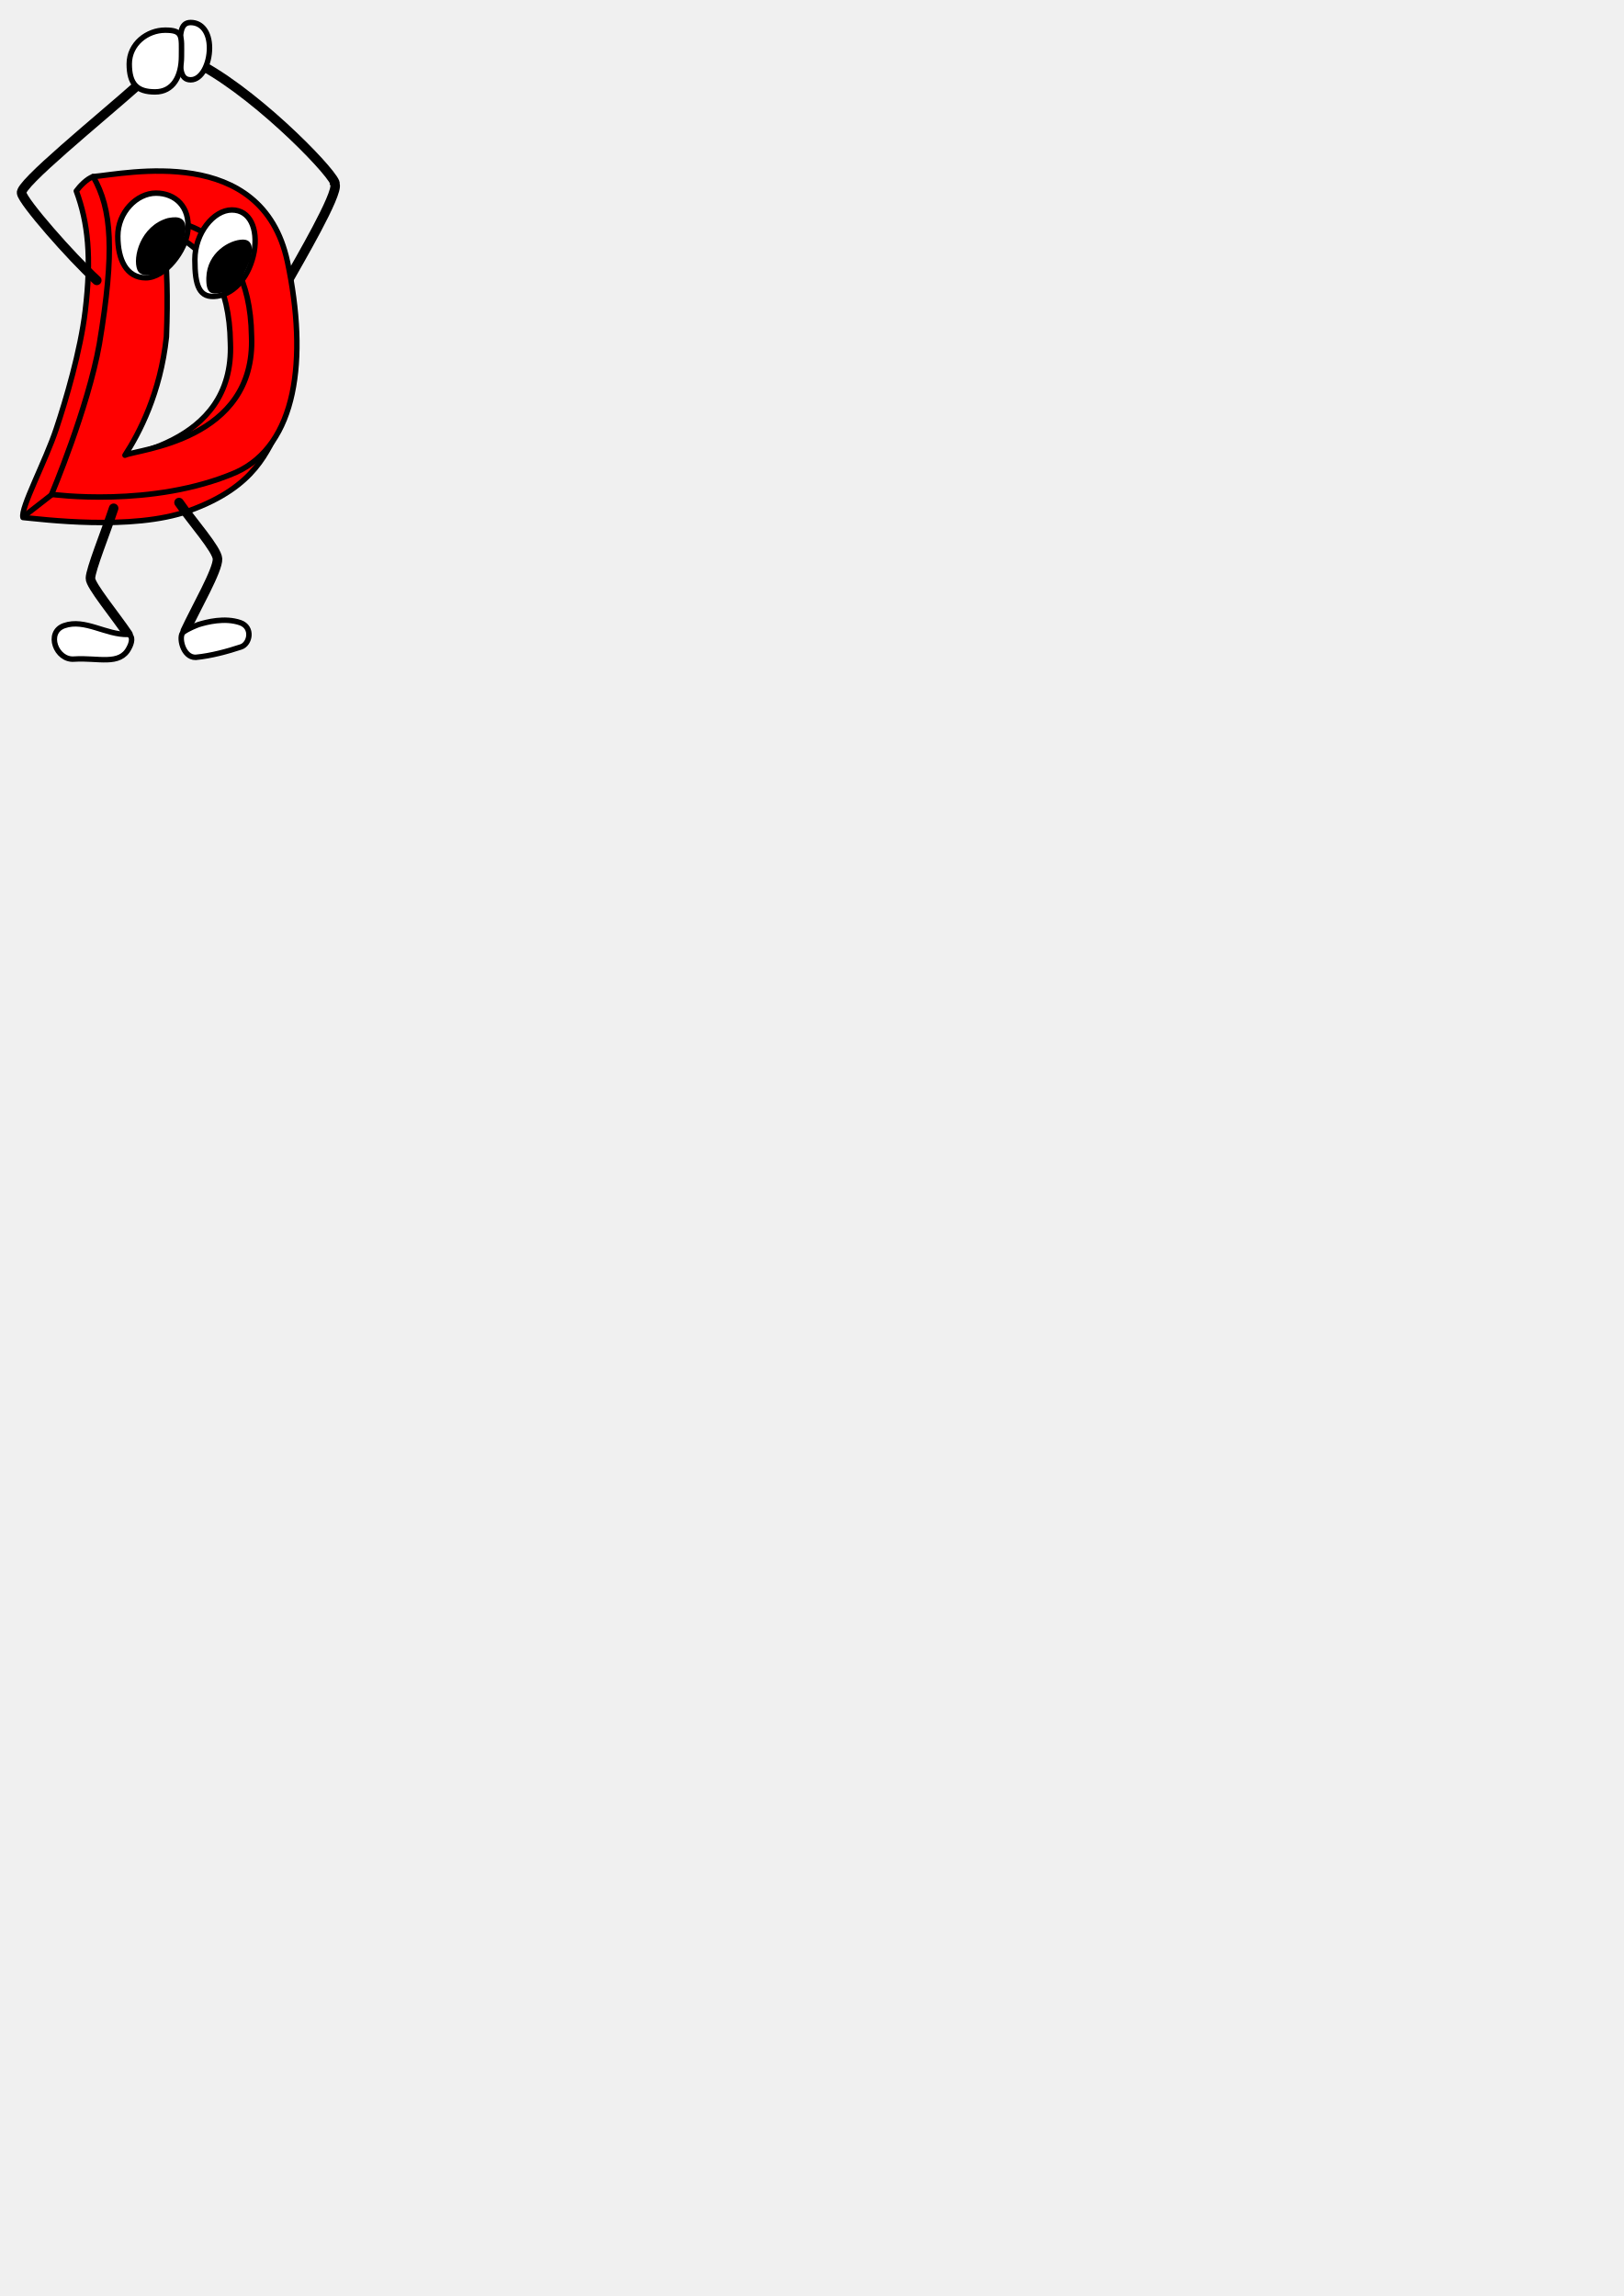
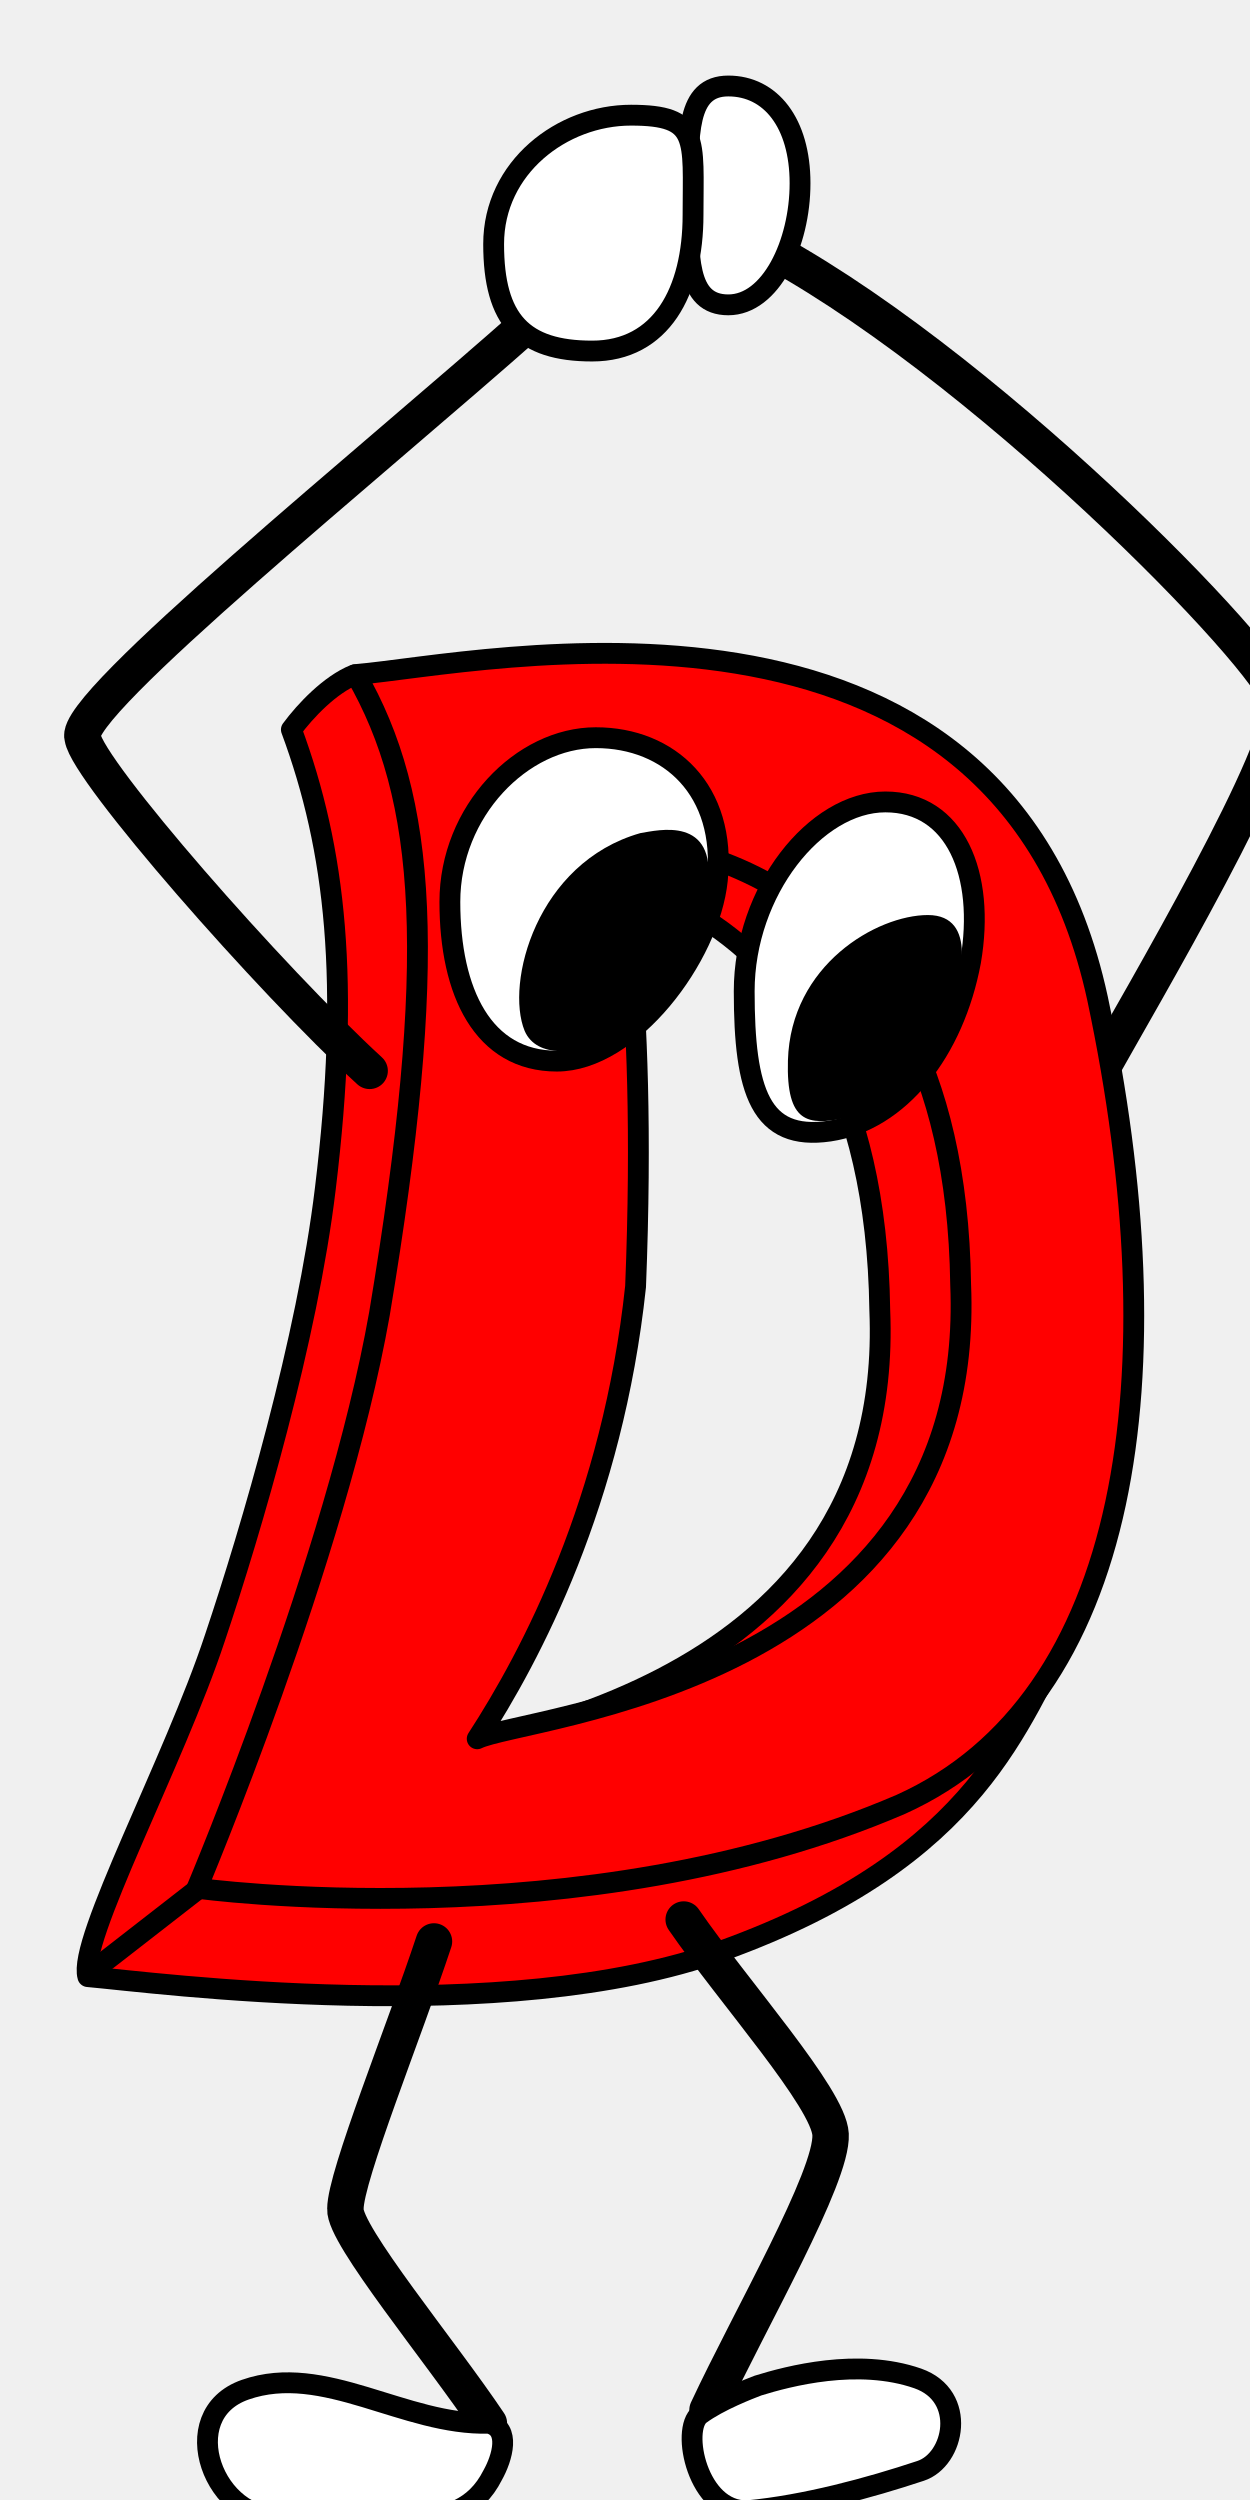
- <svg xmlns="http://www.w3.org/2000/svg" version="1.0" x="0" y="0" width="744.094" height="1052.362" id="svg1856">
+ <svg xmlns="http://www.w3.org/2000/svg" version="1.0" x="0" y="0" width="150" height="300" id="svg1856">
  <defs id="defs1858" />
  <g style="font-size:12;" id="g1829">
    <path d="M 137.784 121.882 C 137.784 121.882 137.784 121.882 137.784 121.882 " style="fill:none;fill-opacity:0.75;fill-rule:evenodd;stroke:#000000;stroke-width:1pt;" id="path610" />
    <ellipse cx="51.756" cy="233.507" rx="2.657" ry="2.019" style="fill:#ff0000;fill-opacity:0.75;fill-rule:evenodd;stroke:#000000;stroke-width:1pt;" id="path1521" />
    <ellipse cx="82.47" cy="229.575" rx="3.613" ry="2.126" style="fill:#ff0000;fill-opacity:0.75;fill-rule:evenodd;stroke:#000000;stroke-width:1pt;" id="path1522" />
    <g id="g1567">
      <path d="M 131.897 128.793 C 136.566 120.427 155.241 88.718 153.491 84.438 C 155.144 81.812 120.322 45.336 92.795 30.162 " style="fill:none;fill-opacity:0.75;fill-rule:evenodd;stroke:#000000;stroke-width:4.375;stroke-linecap:round;" id="path1562" />
      <path d="M 96.005 21.991 C 96.005 29.24 92.47 36.582 87.396 36.582 C 82.322 36.582 82.581 30.699 82.581 23.45 C 82.581 16.202 82.322 10.319 87.396 10.319 C 92.47 10.319 96.005 14.743 96.005 21.991 z " style="fill:#ffffff;fill-rule:evenodd;stroke:#000000;stroke-width:2.5;" id="path1539" />
    </g>
    <g style="fill:#ff0000;stroke:#000000;stroke-width:2.5;" id="g1548">
      <path d="M 64.063 103.942 L 80.636 87.188 L 124.226 120.669 L 121.588 198.768 L 47.559 211.718 C 53.06 208.968 107.574 205.217 105.573 157.205 C 104.823 103.442 64.563 103.942 64.063 103.942 z " style="fill-rule:evenodd;stroke-linejoin:round;" id="path627" />
      <path d="M 128.369 195.721 C 122.155 206.179 117.994 222.811 86.631 234.1 C 60.478 243.498 18.593 237.909 10.542 237.195 C 9.291 232.944 20.898 211.363 25.791 196.544 C 30.175 183.491 36.88 160.651 39.039 142.64 C 42.05 117.866 40.313 101.984 34.964 87.553 C 36.652 85.262 39.623 82.149 42.521 80.982 L 58.563 90.359 L 48.987 215.436 L 128.369 195.721 z " style="fill-rule:evenodd;stroke-linecap:round;stroke-linejoin:round;stroke-dashoffset:0;" id="path581" />
      <path d="M 73.768 100.877 C 73.768 100.877 77.769 116.881 76.269 154.39 C 73.518 180.147 63.766 198.651 57.264 208.654 C 62.766 205.903 117.279 202.152 115.278 154.14 C 114.528 100.377 74.268 100.877 73.768 100.877 z M 42.7 80.947 C 51.257 95.793 52.642 115.071 45.531 157.675 C 40.345 186.992 23.637 226.583 23.637 226.583 C 23.637 226.583 69.851 232.995 108.106 216.52 C 135.775 204.031 141.259 164.935 131.71 119.842 C 119.993 65.688 57.718 79.673 42.7 80.947 z " style="fill-rule:evenodd;stroke-linejoin:round;stroke-dashoffset:0;" id="path630" />
      <path d="M 10.797 236.761 L 23.928 226.548 " style="fill-rule:evenodd;stroke-linecap:round;stroke-linejoin:round;stroke-dashoffset:0;" id="path1540" />
    </g>
    <path d="M 44.355 128.501 C 32.391 117.509 10.505 92.511 9.921 88.523 C 8.462 84.73 45.23 54.965 63.614 38.624 " style="fill:none;fill-opacity:0.75;fill-rule:evenodd;stroke:#000000;stroke-width:4.375;stroke-linecap:round;" id="path1563" />
    <path d="M 83.165 25.785 C 83.165 34.966 79.351 42.126 71.055 42.126 C 62.76 42.126 59.237 38.468 59.237 29.286 C 59.237 20.105 67.428 13.821 75.724 13.821 C 84.019 13.821 83.165 16.603 83.165 25.785 z " style="fill:#ffffff;fill-rule:evenodd;stroke:#000000;stroke-width:2.5;" id="path1537" />
    <g id="g1576">
      <path d="M 82.045 230.345 C 88.067 239.086 99.441 251.782 99.67 256.127 C 99.923 261.2 89.973 278.323 84.904 289.2 " style="fill:none;fill-opacity:0.75;fill-rule:evenodd;stroke:#000000;stroke-width:4.375;stroke-linecap:round;" id="path1520" />
      <path d="M 84.007 289.733 C 81.64 291.494 83.694 301.46 89.691 301.294 C 96.642 300.637 104.288 298.558 110.465 296.507 C 114.552 295.17 116.104 287.516 110.136 285.414 C 102.957 282.912 94.567 285.152 90.959 286.268 C 90.038 286.622 86.242 288.071 84.007 289.733 z " style="fill:#ffffff;fill-rule:evenodd;stroke:#000000;stroke-width:2.5;" id="path1532" />
    </g>
    <g id="g1579">
      <path d="M 52.075 232.976 C 48.533 243.674 41.433 261.2 41.448 265.071 C 41.238 268.14 52.925 282.217 58.664 290.79 " style="fill:none;fill-opacity:0.75;fill-rule:evenodd;stroke:#000000;stroke-width:4.375;stroke-linecap:round;" id="path1519" />
      <path d="M 58.664 290.79 C 48.527 291.069 38.87 283.461 29.428 286.763 C 20.787 289.785 25.722 302.834 34.032 302.087 C 44.901 301.345 54.958 305.274 59.123 297.015 C 60.305 294.902 61.276 291.424 58.664 290.79 z " style="fill:#ffffff;fill-rule:evenodd;stroke:#000000;stroke-width:2.5;" id="path1531" />
    </g>
    <g id="g1596">
      <g id="g1570">
        <path d="M 86.083 105.594 C 85.139 114.837 75.683 127.334 66.824 127.334 C 57.965 127.334 53.984 119.093 53.984 108.22 C 53.984 97.347 62.633 88.523 71.493 88.523 C 80.352 88.523 87.181 94.843 86.083 105.594 z " style="fill:#ffffff;fill-rule:evenodd;stroke:#000000;stroke-width:2.5;" id="path1554" />
        <path d="M 84.947 106.313 C 83.449 115.607 78.961 122.013 72.009 125.136 C 69.541 126.296 64.431 127.133 62.958 123.705 C 60.614 117.983 64.374 103.523 76.842 99.974 C 79.005 99.622 85.976 97.857 84.947 106.313 z " style="fill-rule:evenodd;stroke-width:1pt;" id="path1556" />
      </g>
      <g id="g1573">
        <path d="M 116.472 115.357 C 114.475 126.088 107.961 134.481 99.532 135.732 C 91.23 136.941 89.305 130.971 89.305 118.948 C 89.305 106.926 97.843 96.231 106.245 96.231 C 114.648 96.231 118.265 104.902 116.472 115.357 z " style="fill:#ffffff;fill-rule:evenodd;stroke:#000000;stroke-width:2.5;" id="path1558" />
        <path d="M 113.99 120.687 C 110.369 128.864 107.835 133.156 101.328 134.185 C 96.974 135.059 94.34 134.801 94.551 127.263 C 94.87 115.792 105.232 109.805 111.351 109.805 C 117.47 109.805 115.224 118.006 113.99 120.687 z " style="fill-rule:evenodd;stroke-width:1pt;" id="path1560" />
      </g>
    </g>
  </g>
</svg>
